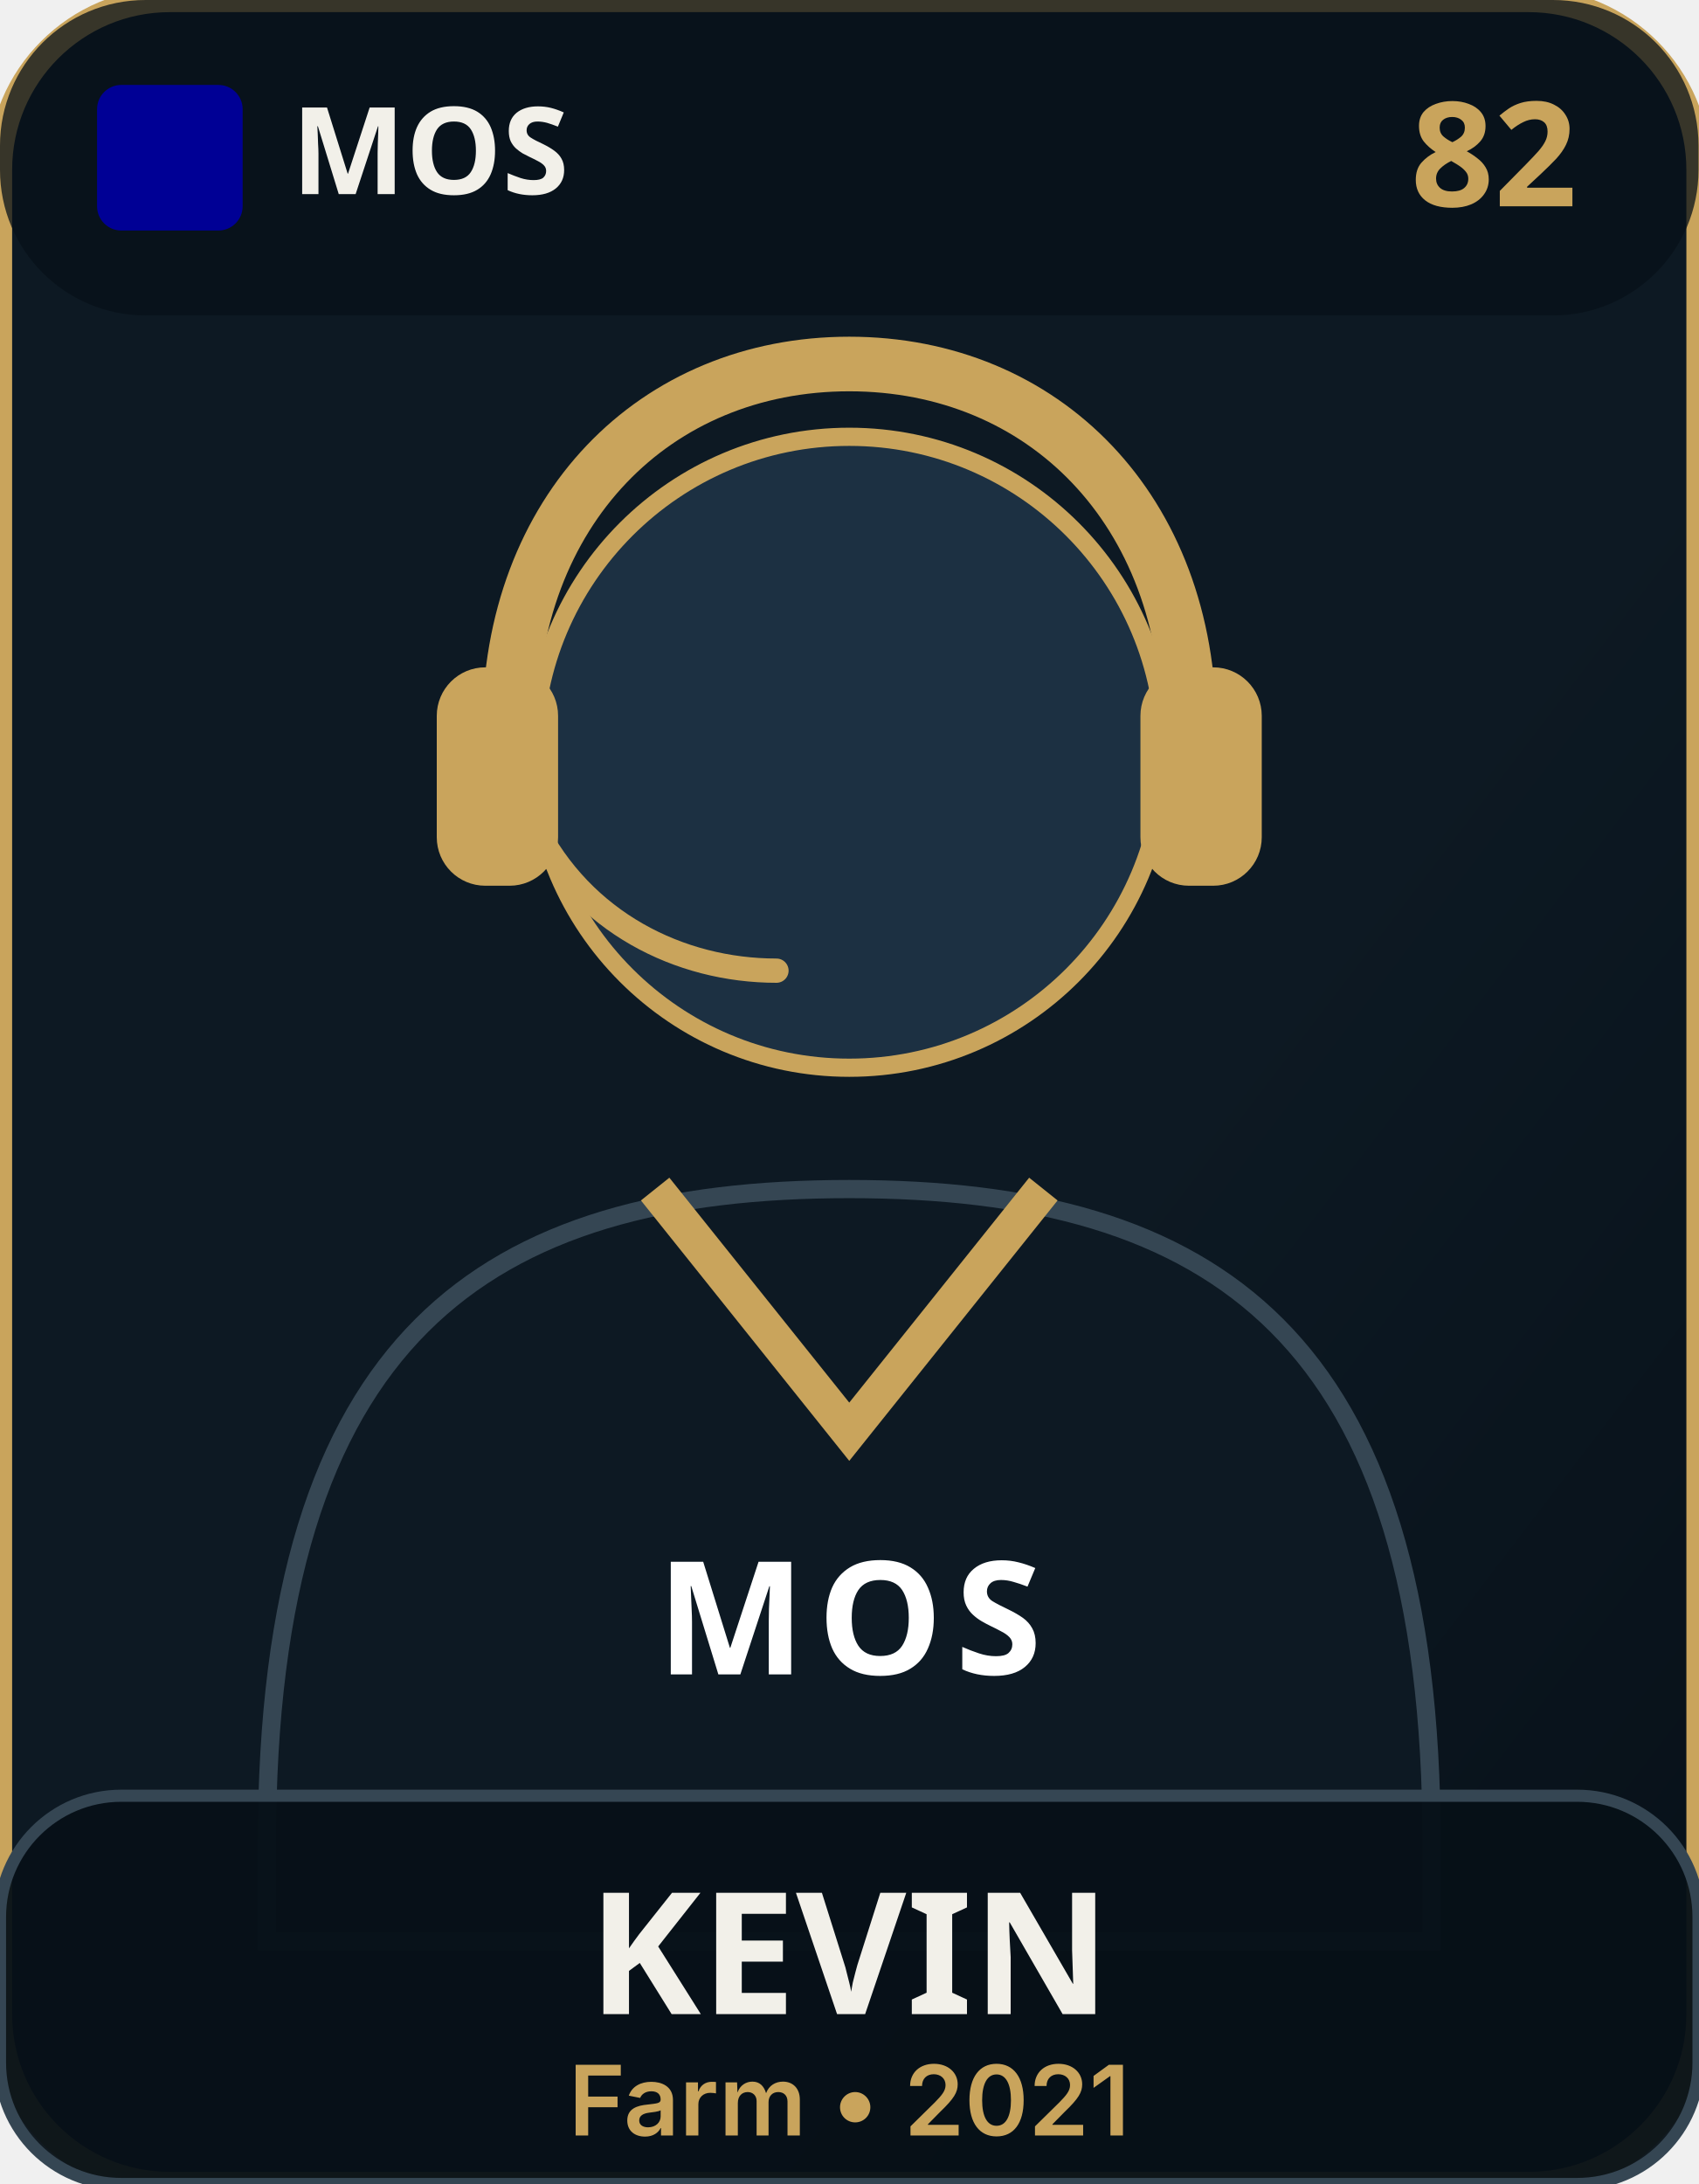
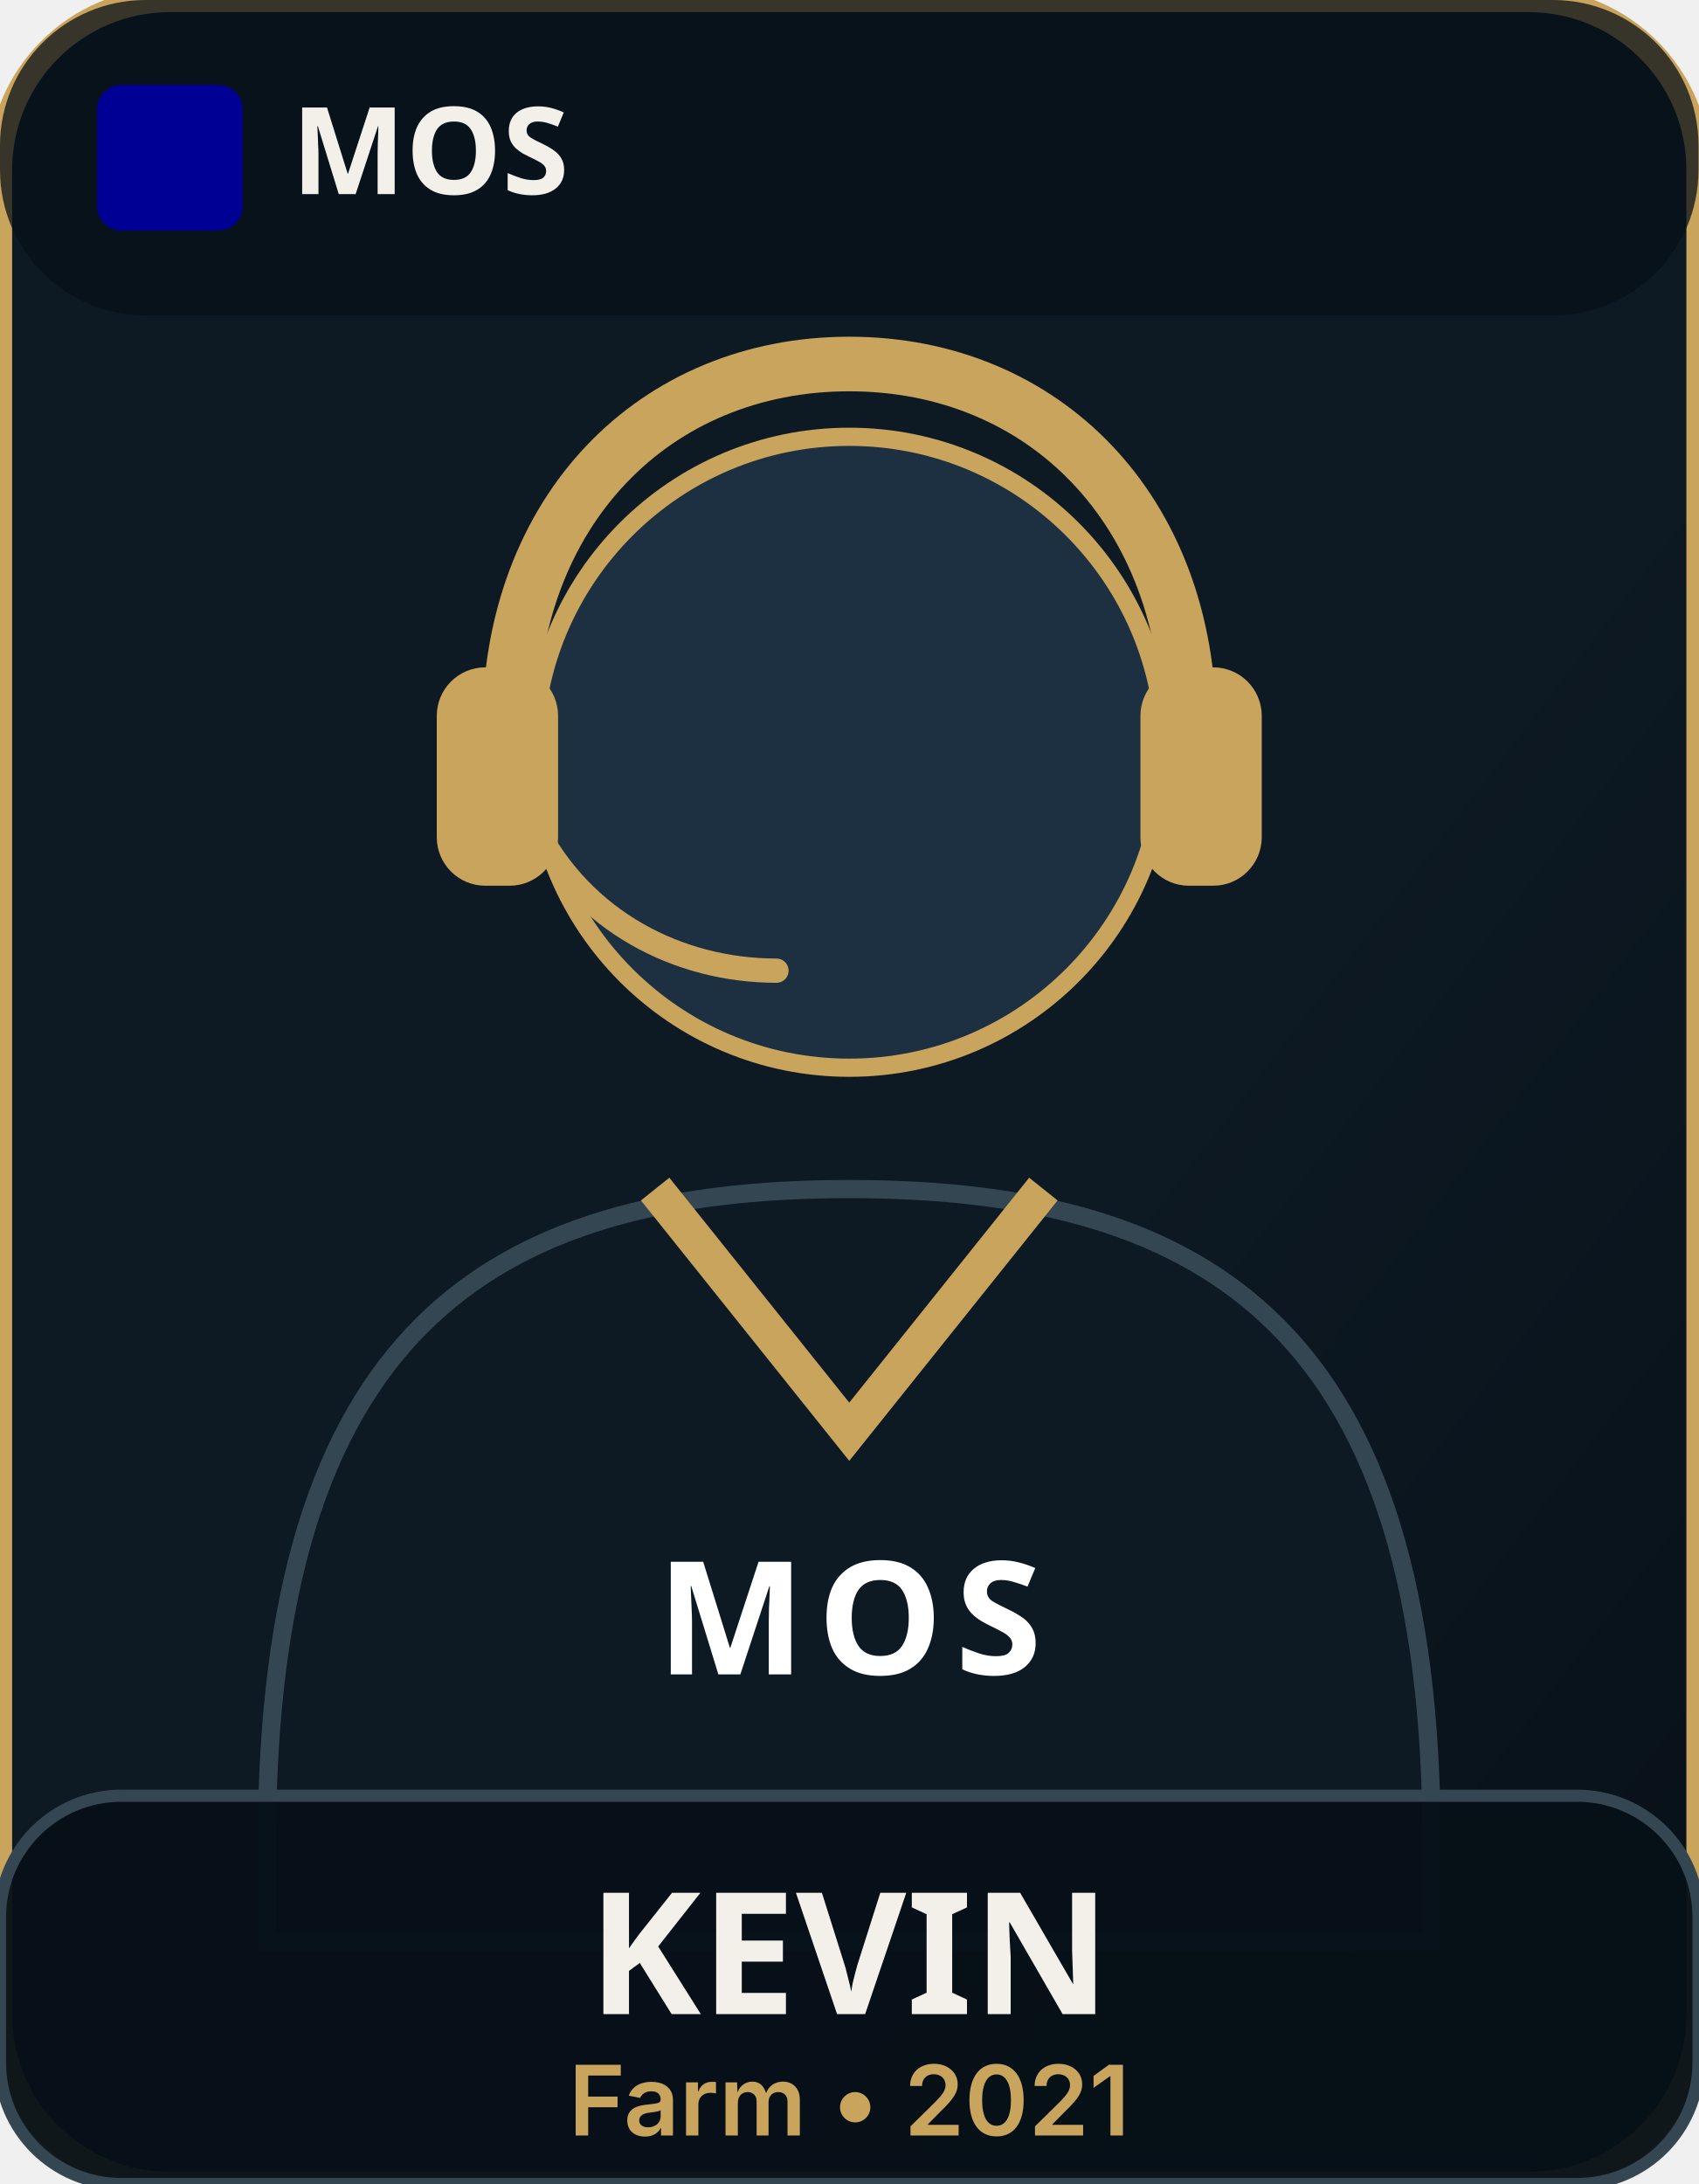
<svg xmlns="http://www.w3.org/2000/svg" viewBox="0 0 140 180" fill="none">
  <defs>
    <linearGradient id="pGrad_MOS" x1="0%" y1="0%" x2="100%" y2="100%">
      <stop offset="0%" stop-color="#0D1923" />
      <stop offset="60%" stop-color="#0D1923" />
      <stop offset="100%" stop-color="#071018" />
    </linearGradient>
  </defs>
  <rect width="140" height="180" rx="14" fill="url(#pGrad_MOS)" stroke="#C9A45C" stroke-width="2" />
  <rect x="0" y="0" width="140" height="26" rx="12" fill="#071018" fill-opacity="0.75" />
  <rect x="8" y="7" width="12" height="12" rx="2" fill="#000095" />
  <text x="24" y="16" font-family="'Barlow Condensed', sans-serif" font-size="10" font-weight="bold" fill="#F2F0E9">MOS</text>
-   <text x="130" y="17" font-family="'Barlow Condensed', sans-serif" font-size="12" font-weight="900" fill="#C9A45C" text-anchor="end">82</text>
  <circle cx="70" cy="62" r="26" fill="#1C3042" stroke="#C9A45C" stroke-width="1.5" />
  <path d="M42 60C42 42 54 30 70 30C86 30 98 42 98 60" stroke="#C9A45C" stroke-width="4.5" stroke-linecap="round" />
  <rect x="36" y="55" width="10" height="18" rx="4" fill="#C9A45C" />
  <rect x="94" y="55" width="10" height="18" rx="4" fill="#C9A45C" />
  <path d="M44 68C48 76 56 80 64 80" stroke="#C9A45C" stroke-width="2" stroke-linecap="round" />
  <path d="M22 152C22 110 40 98 70 98C100 98 118 110 118 152V160H22V152Z" fill="#0D1923" stroke="#354653" stroke-width="1.5" />
  <path d="M54 98L70 118L86 98" stroke="#C9A45C" stroke-width="3" fill="none" />
  <text x="70" y="138" font-family="'Barlow Condensed', sans-serif" font-size="13" font-weight="900" fill="#FFFFFF" text-anchor="middle" letter-spacing="1">MOS</text>
  <rect x="0" y="148" width="140" height="32" rx="10" fill="#071018" fill-opacity="0.95" stroke="#354653" stroke-width="1" />
  <text x="70" y="166" font-family="'Barlow Condensed', sans-serif" font-size="14" font-weight="900" fill="#F2F0E9" text-anchor="middle">KEVIN</text>
  <text x="70" y="176" font-family="'Inter', sans-serif" font-size="8" font-weight="600" fill="#C9A45C" text-anchor="middle">Farm • 2021</text>
</svg>
